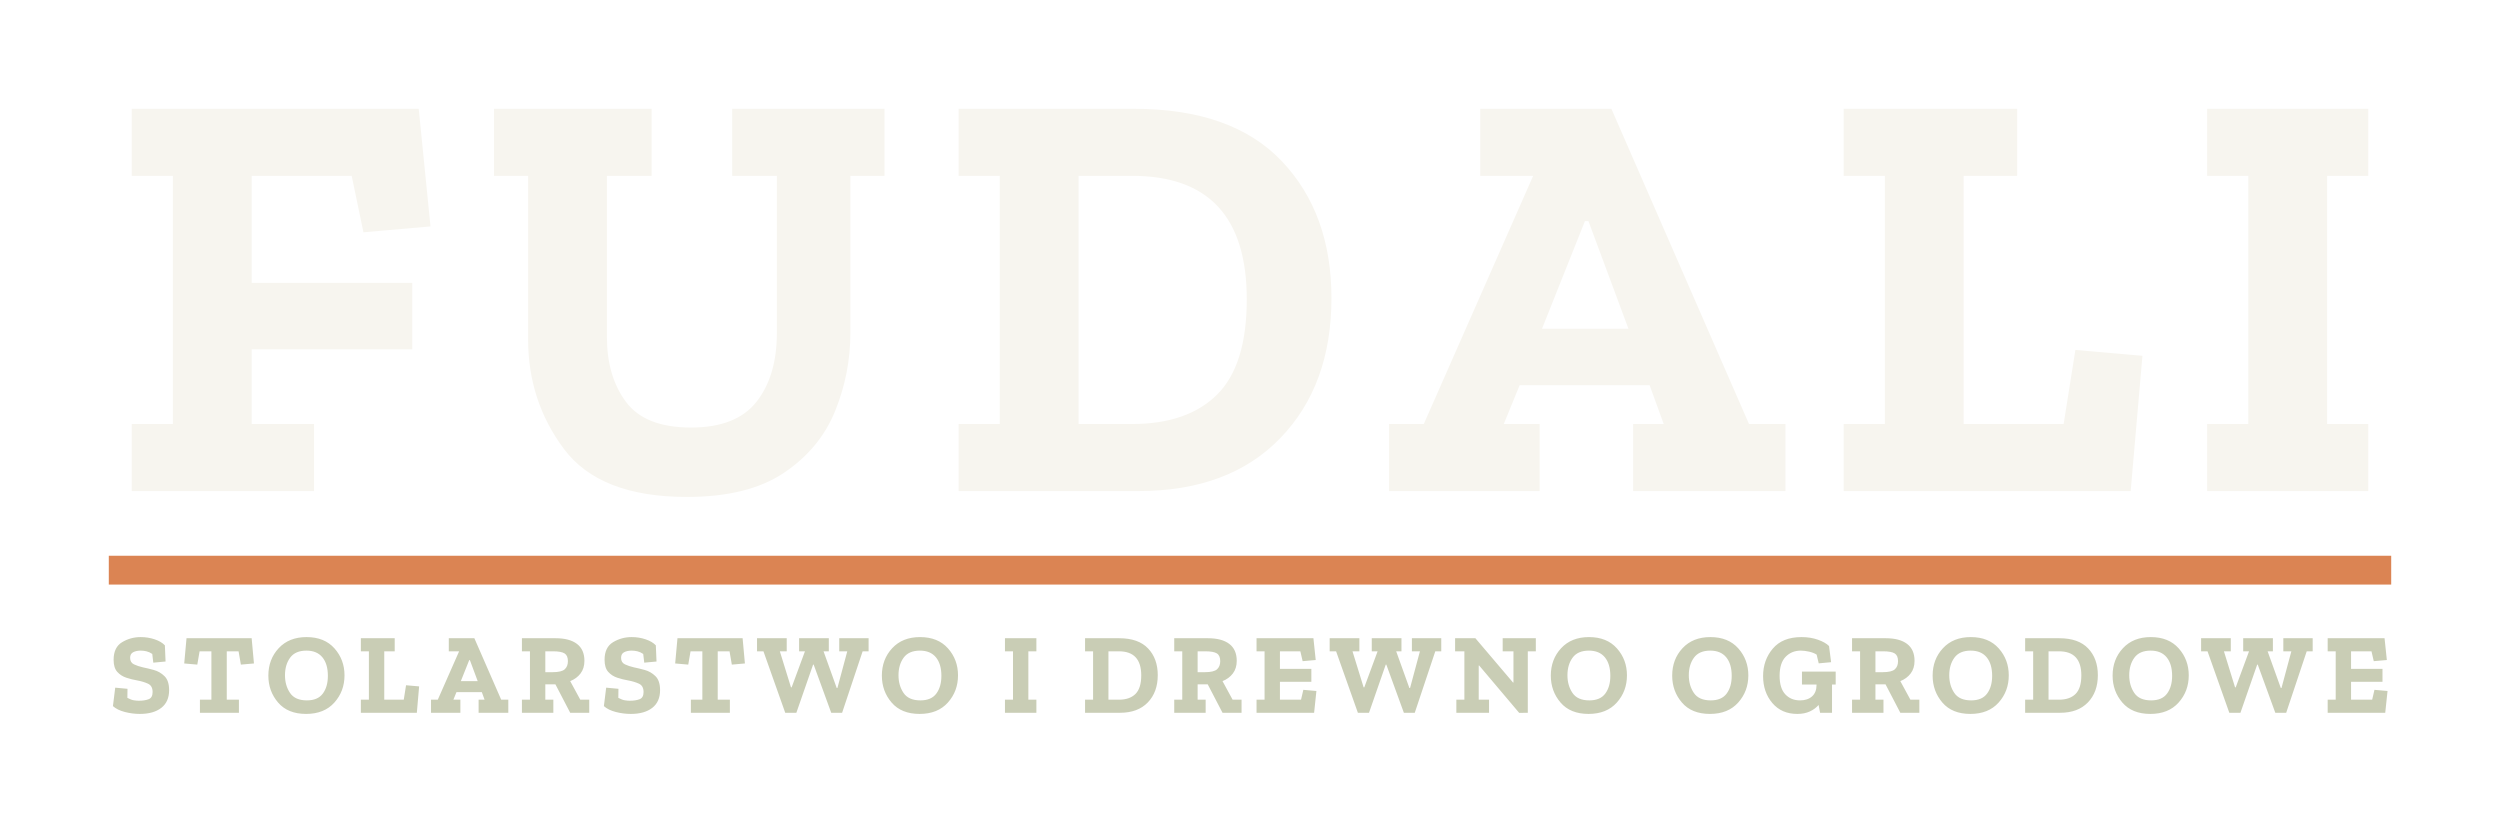
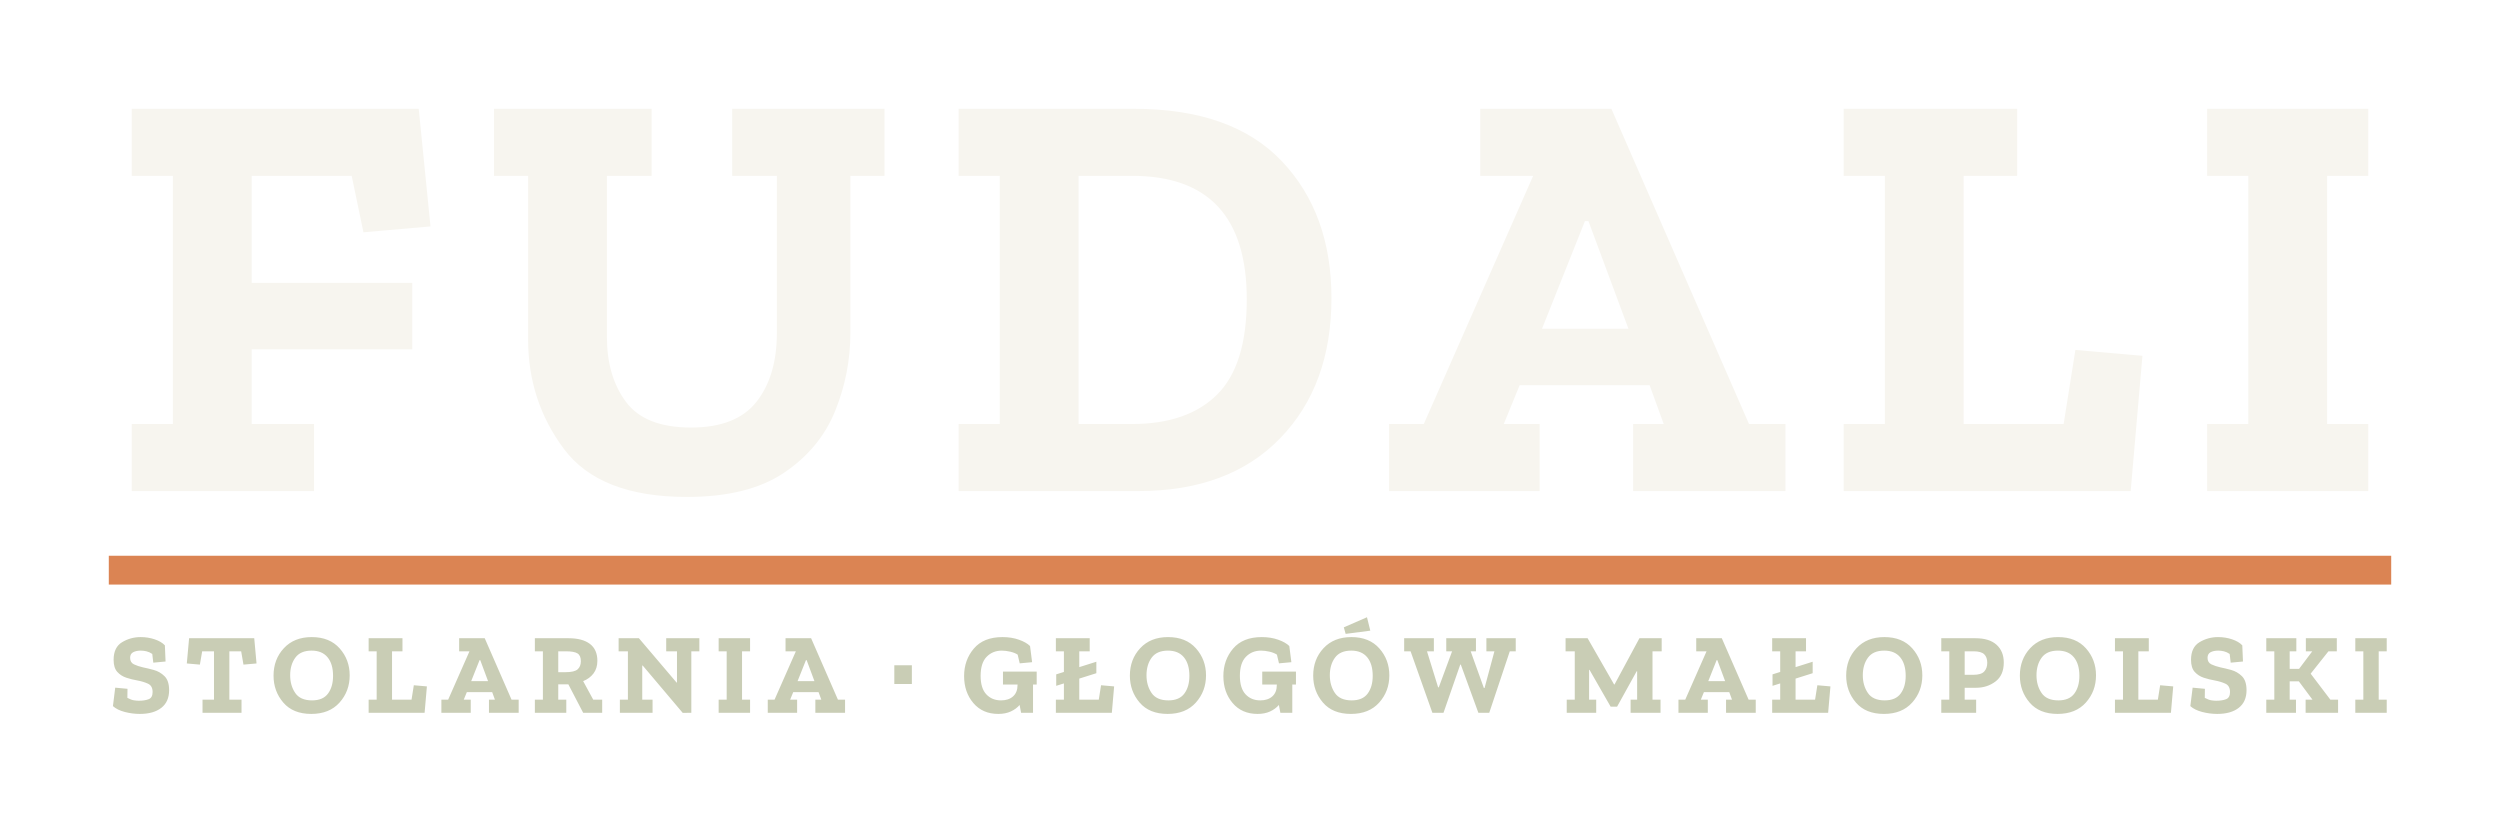
<svg xmlns="http://www.w3.org/2000/svg" viewBox="0 0 425.1 139.7" width="425.1" height="139.7">
  <g transform="translate(18.5 18.5)">
    <g transform="translate(0 0.0)">
      <path d="M54.7 -45.0 43.3 -44.0 41.3 -53.6H24.3V-35.4H51.6V-24.1H24.3V-11.4H34.9V0.0H3.9V-11.4H10.9V-53.6H3.9V-65.0H52.7Z M131.9 -53.6H126.1V-26.9Q126.1 -20.0 123.5 -13.6Q120.9 -7.2 114.8 -3.1Q108.7 1.0 98.3 1.0Q83.5 1.0 77.4 -7.15Q71.3 -15.3 71.3 -25.8V-53.6H65.5V-65.0H92.3V-53.6H84.7V-26.2Q84.7 -19.5 87.95 -15.15Q91.2 -10.8 99.0 -10.8Q106.7 -10.8 110.15 -15.2Q113.6 -19.6 113.6 -26.9V-53.6H106.0V-65.0H131.9Z M207.9 -32.8Q207.9 -18.0 199.2 -9.0Q190.5 0.0 175.1 0.0H144.5V-11.4H151.5V-53.6H144.5V-65.0H174.3Q191 -65.0 199.45 -56.1Q207.9 -47.2 207.9 -32.8ZM193.5 -32.6Q193.5 -53.6 174 -53.6H164.9V-11.4H174Q183.4 -11.4 188.45 -16.4Q193.5 -21.4 193.5 -32.6Z M285.1 0.0H259.2V-11.4H264.4L262 -18.0H239.9L237.2 -11.4H243.3V0.0H217.7V-11.4H223.6L242.2 -53.6H233.2V-65.0H255.5L278.9 -11.4H285.1ZM258.4 -27.6 251.6 -45.9H251L243.7 -27.6Z M343.8 0.0H295.0V-11.4H302.0V-53.6H295.0V-65.0H324.5V-53.6H315.4V-11.4H332.4L334.4 -24.0L345.8 -23.0Z M384.2 0.0H356.8V-11.4H363.8V-53.6H356.8V-65.0H384.2V-53.6H377.2V-11.4H384.2Z" fill="#F7F5EF" transform="translate(0 65.0)" />
      <rect x="0" y="76.0" width="388.1" height="4.9" fill="#DB8453" />
-       <path d="M10.257 -3.841Q10.257 -1.872 8.931 -0.838Q7.605 0.195 5.285 0.195Q3.998 0.195 2.72 -0.136Q1.443 -0.468 0.702 -1.131L1.092 -4.271L3.179 -4.075L3.159 -2.535Q3.822 -2.184 4.29 -2.116Q4.758 -2.047 5.09 -2.047Q6.123 -2.047 6.786 -2.311Q7.449 -2.574 7.449 -3.53Q7.449 -4.582 6.669 -4.943Q5.889 -5.304 4.836 -5.499Q3.92 -5.655 2.993 -5.957Q2.067 -6.26 1.443 -6.952Q0.819 -7.644 0.819 -9.009Q0.819 -11.134 2.262 -12.002Q3.705 -12.87 5.421 -12.87Q6.669 -12.87 7.8 -12.49Q8.931 -12.11 9.536 -11.466L9.652 -8.716L7.566 -8.521L7.391 -10.004Q6.903 -10.335 6.406 -10.452Q5.909 -10.569 5.441 -10.569Q4.66 -10.569 4.144 -10.296Q3.627 -10.023 3.627 -9.341Q3.627 -8.541 4.29 -8.229Q4.953 -7.917 5.811 -7.722Q6.591 -7.566 7.634 -7.283Q8.678 -7 9.467 -6.23Q10.257 -5.46 10.257 -3.841Z M24.681 -8.385 22.458 -8.19 22.068 -10.452H20.059V-2.223H22.126V0.0H15.496V-2.223H17.446V-10.452H15.438L15.048 -8.19L12.825 -8.385L13.215 -12.675H24.291Z M40.08 -6.357Q40.08 -3.666 38.354 -1.736Q36.628 0.195 33.547 0.195Q30.447 0.195 28.789 -1.736Q27.132 -3.666 27.132 -6.318Q27.132 -9.087 28.887 -10.979Q30.642 -12.87 33.625 -12.87Q36.667 -12.87 38.374 -10.949Q40.08 -9.028 40.08 -6.357ZM37.252 -6.279Q37.252 -8.307 36.316 -9.438Q35.38 -10.569 33.606 -10.569Q31.714 -10.569 30.837 -9.37Q29.959 -8.171 29.959 -6.377Q29.959 -4.641 30.817 -3.373Q31.675 -2.106 33.684 -2.106Q35.536 -2.106 36.394 -3.266Q37.252 -4.426 37.252 -6.279Z M52.378 0.0H42.862V-2.223H44.227V-10.452H42.862V-12.675H48.615V-10.452H46.84V-2.223H50.155L50.545 -4.68L52.768 -4.485Z M67.933 0.0H62.883V-2.223H63.897L63.429 -3.51H59.119L58.593 -2.223H59.782V0.0H54.79V-2.223H55.941L59.568 -10.452H57.813V-12.675H62.161L66.724 -2.223H67.933ZM62.727 -5.382 61.401 -8.95H61.284L59.86 -5.382Z M81.694 0.0H78.457L75.942 -4.836H74.226V-2.223H75.591V0.0H70.248V-2.223H71.613V-10.452H70.248V-12.675H75.981Q78.34 -12.675 79.608 -11.71Q80.875 -10.745 80.875 -8.834Q80.875 -7.546 80.212 -6.679Q79.549 -5.811 78.457 -5.382L80.173 -2.223H81.694ZM78.067 -8.775Q78.067 -9.73 77.502 -10.091Q76.936 -10.452 75.513 -10.452H74.226V-6.903H75.474Q76.975 -6.903 77.521 -7.39Q78.067 -7.878 78.067 -8.775Z M93.739 -3.841Q93.739 -1.872 92.413 -0.838Q91.087 0.195 88.766 0.195Q87.479 0.195 86.202 -0.136Q84.925 -0.468 84.184 -1.131L84.574 -4.271L86.66 -4.075L86.641 -2.535Q87.304 -2.184 87.772 -2.116Q88.24 -2.047 88.571 -2.047Q89.605 -2.047 90.268 -2.311Q90.931 -2.574 90.931 -3.53Q90.931 -4.582 90.151 -4.943Q89.371 -5.304 88.318 -5.499Q87.401 -5.655 86.475 -5.957Q85.549 -6.26 84.925 -6.952Q84.301 -7.644 84.301 -9.009Q84.301 -11.134 85.744 -12.002Q87.187 -12.87 88.903 -12.87Q90.151 -12.87 91.282 -12.49Q92.413 -12.11 93.017 -11.466L93.134 -8.716L91.048 -8.521L90.872 -10.004Q90.385 -10.335 89.888 -10.452Q89.39 -10.569 88.922 -10.569Q88.142 -10.569 87.626 -10.296Q87.109 -10.023 87.109 -9.341Q87.109 -8.541 87.772 -8.229Q88.435 -7.917 89.293 -7.722Q90.073 -7.566 91.116 -7.283Q92.159 -7 92.949 -6.23Q93.739 -5.46 93.739 -3.841Z M108.163 -8.385 105.94 -8.19 105.55 -10.452H103.541V-2.223H105.608V0.0H98.978V-2.223H100.928V-10.452H98.92L98.53 -8.19L96.307 -8.385L96.697 -12.675H107.773Z M129.197 -10.452H128.183L124.693 0.0H122.84L119.857 -8.19H119.759L116.912 0.0H115.021L111.316 -10.452H110.224V-12.675H115.274V-10.452H114.104L115.996 -4.329H116.113L118.375 -10.452H117.38V-12.675H122.431V-10.452H121.534L123.776 -4.212H123.893L125.57 -10.452H124.205V-12.675H129.197Z M144.401 -6.357Q144.401 -3.666 142.675 -1.736Q140.95 0.195 137.869 0.195Q134.768 0.195 133.111 -1.736Q131.453 -3.666 131.453 -6.318Q131.453 -9.087 133.208 -10.979Q134.963 -12.87 137.947 -12.87Q140.989 -12.87 142.695 -10.949Q144.401 -9.028 144.401 -6.357ZM141.574 -6.279Q141.574 -8.307 140.638 -9.438Q139.702 -10.569 137.927 -10.569Q136.036 -10.569 135.158 -9.37Q134.281 -8.171 134.281 -6.377Q134.281 -4.641 135.139 -3.373Q135.997 -2.106 138.005 -2.106Q139.858 -2.106 140.716 -3.266Q141.574 -4.426 141.574 -6.279Z  M157.727 0.0H152.384V-2.223H153.749V-10.452H152.384V-12.675H157.727V-10.452H156.362V-2.223H157.727Z  M178.365 -6.396Q178.365 -3.51 176.669 -1.755Q174.972 0.0 171.969 0.0H166.002V-2.223H167.367V-10.452H166.002V-12.675H171.813Q175.07 -12.675 176.718 -10.94Q178.365 -9.204 178.365 -6.396ZM175.557 -6.357Q175.557 -10.452 171.755 -10.452H169.98V-2.223H171.755Q173.588 -2.223 174.573 -3.198Q175.557 -4.173 175.557 -6.357Z M192.614 0.0H189.377L186.861 -4.836H185.145V-2.223H186.51V0.0H181.167V-2.223H182.532V-10.452H181.167V-12.675H186.9Q189.26 -12.675 190.527 -11.71Q191.795 -10.745 191.795 -8.834Q191.795 -7.546 191.132 -6.679Q190.469 -5.811 189.377 -5.382L191.093 -2.223H192.614ZM188.987 -8.775Q188.987 -9.73 188.421 -10.091Q187.856 -10.452 186.432 -10.452H185.145V-6.903H186.393Q187.895 -6.903 188.441 -7.39Q188.987 -7.878 188.987 -8.775Z M204.951 0.0H195.162V-2.223H196.527V-10.452H195.162V-12.675H204.834L205.224 -8.97L203.001 -8.775L202.611 -10.452H199.14V-7.468H204.483V-5.265H199.14V-2.223H202.728L203.118 -3.9L205.341 -3.705Z M226.571 -10.452H225.557L222.066 0.0H220.214L217.23 -8.19H217.133L214.286 0.0H212.394L208.689 -10.452H207.597V-12.675H212.648V-10.452H211.478L213.369 -4.329H213.486L215.748 -10.452H214.754V-12.675H219.804V-10.452H218.907L221.15 -4.212H221.267L222.944 -10.452H221.579V-12.675H226.571Z M242.652 -10.452H241.287V0.0L239.824 0.019L233.019 -8.034H232.941V-2.223H234.696V0.0H229.138V-2.223H230.503V-10.452H228.924V-12.675H232.375L238.771 -5.148H238.849V-10.452H237.016V-12.675H242.652Z M258.148 -6.357Q258.148 -3.666 256.423 -1.736Q254.697 0.195 251.616 0.195Q248.515 0.195 246.858 -1.736Q245.2 -3.666 245.2 -6.318Q245.2 -9.087 246.955 -10.979Q248.71 -12.87 251.694 -12.87Q254.736 -12.87 256.442 -10.949Q258.148 -9.028 258.148 -6.357ZM255.321 -6.279Q255.321 -8.307 254.385 -9.438Q253.449 -10.569 251.674 -10.569Q249.783 -10.569 248.905 -9.37Q248.028 -8.171 248.028 -6.377Q248.028 -4.641 248.886 -3.373Q249.744 -2.106 251.752 -2.106Q253.605 -2.106 254.463 -3.266Q255.321 -4.426 255.321 -6.279Z  M278.787 -6.357Q278.787 -3.666 277.061 -1.736Q275.335 0.195 272.254 0.195Q269.154 0.195 267.496 -1.736Q265.839 -3.666 265.839 -6.318Q265.839 -9.087 267.594 -10.979Q269.349 -12.87 272.332 -12.87Q275.374 -12.87 277.08 -10.949Q278.787 -9.028 278.787 -6.357ZM275.959 -6.279Q275.959 -8.307 275.023 -9.438Q274.087 -10.569 272.313 -10.569Q270.421 -10.569 269.544 -9.37Q268.666 -8.171 268.666 -6.377Q268.666 -4.641 269.524 -3.373Q270.382 -2.106 272.391 -2.106Q274.243 -2.106 275.101 -3.266Q275.959 -4.426 275.959 -6.279Z M293.64 -4.797H293.016V0.0H290.988L290.734 -1.326Q290.149 -0.643 289.242 -0.224Q288.336 0.195 287.107 0.195Q284.436 0.195 282.866 -1.657Q281.296 -3.51 281.296 -6.24Q281.296 -8.97 282.954 -10.92Q284.611 -12.87 287.829 -12.87Q289.369 -12.87 290.627 -12.421Q291.885 -11.973 292.509 -11.349L292.86 -8.6L290.754 -8.405L290.403 -9.886Q289.896 -10.218 289.125 -10.393Q288.355 -10.569 287.712 -10.569Q286.152 -10.569 285.128 -9.516Q284.104 -8.463 284.104 -6.279Q284.104 -4.173 285.069 -3.139Q286.035 -2.106 287.575 -2.106Q288.862 -2.106 289.623 -2.788Q290.383 -3.471 290.383 -4.719V-4.797H287.907V-7H293.64Z M307.868 0.0H304.631L302.116 -4.836H300.4V-2.223H301.765V0.0H296.422V-2.223H297.787V-10.452H296.422V-12.675H302.155Q304.514 -12.675 305.782 -11.71Q307.049 -10.745 307.049 -8.834Q307.049 -7.546 306.386 -6.679Q305.723 -5.811 304.631 -5.382L306.347 -2.223H307.868ZM304.241 -8.775Q304.241 -9.73 303.676 -10.091Q303.11 -10.452 301.687 -10.452H300.4V-6.903H301.648Q303.149 -6.903 303.695 -7.39Q304.241 -7.878 304.241 -8.775Z M323.072 -6.357Q323.072 -3.666 321.347 -1.736Q319.621 0.195 316.54 0.195Q313.439 0.195 311.782 -1.736Q310.124 -3.666 310.124 -6.318Q310.124 -9.087 311.879 -10.979Q313.634 -12.87 316.618 -12.87Q319.66 -12.87 321.366 -10.949Q323.072 -9.028 323.072 -6.357ZM320.245 -6.279Q320.245 -8.307 319.309 -9.438Q318.373 -10.569 316.598 -10.569Q314.707 -10.569 313.829 -9.37Q312.952 -8.171 312.952 -6.377Q312.952 -4.641 313.81 -3.373Q314.668 -2.106 316.676 -2.106Q318.529 -2.106 319.387 -3.266Q320.245 -4.426 320.245 -6.279Z M338.218 -6.396Q338.218 -3.51 336.521 -1.755Q334.825 0.0 331.822 0.0H325.855V-2.223H327.22V-10.452H325.855V-12.675H331.666Q334.922 -12.675 336.57 -10.94Q338.218 -9.204 338.218 -6.396ZM335.41 -6.357Q335.41 -10.452 331.607 -10.452H329.833V-2.223H331.607Q333.44 -2.223 334.425 -3.198Q335.41 -4.173 335.41 -6.357Z M353.675 -6.357Q353.675 -3.666 351.949 -1.736Q350.224 0.195 347.143 0.195Q344.042 0.195 342.385 -1.736Q340.727 -3.666 340.727 -6.318Q340.727 -9.087 342.482 -10.979Q344.237 -12.87 347.221 -12.87Q350.263 -12.87 351.969 -10.949Q353.675 -9.028 353.675 -6.357ZM350.848 -6.279Q350.848 -8.307 349.912 -9.438Q348.976 -10.569 347.201 -10.569Q345.31 -10.569 344.432 -9.37Q343.555 -8.171 343.555 -6.377Q343.555 -4.641 344.413 -3.373Q345.271 -2.106 347.279 -2.106Q349.132 -2.106 349.99 -3.266Q350.848 -4.426 350.848 -6.279Z M374.749 -10.452H373.735L370.244 0.0H368.392L365.408 -8.19H365.311L362.464 0.0H360.572L356.867 -10.452H355.775V-12.675H360.826V-10.452H359.656L361.547 -4.329H361.664L363.926 -10.452H362.932V-12.675H367.982V-10.452H367.085L369.328 -4.212H369.445L371.122 -10.452H369.757V-12.675H374.749Z M387.086 0.0H377.297V-2.223H378.662V-10.452H377.297V-12.675H386.969L387.359 -8.97L385.136 -8.775L384.746 -10.452H381.275V-7.468H386.618V-5.265H381.275V-2.223H384.863L385.253 -3.9L387.476 -3.705Z" fill="#C9CDB5" transform="translate(0 102.7)" />
+       <path d="M10.257 -3.841Q10.257 -1.872 8.931 -0.838Q7.605 0.195 5.285 0.195Q3.998 0.195 2.72 -0.136Q1.443 -0.468 0.702 -1.131L1.092 -4.271L3.179 -4.075L3.159 -2.535Q3.822 -2.184 4.29 -2.116Q4.758 -2.047 5.09 -2.047Q6.123 -2.047 6.786 -2.311Q7.449 -2.574 7.449 -3.53Q7.449 -4.582 6.669 -4.943Q5.889 -5.304 4.836 -5.499Q3.92 -5.655 2.993 -5.957Q2.067 -6.26 1.443 -6.952Q0.819 -7.644 0.819 -9.009Q0.819 -11.134 2.262 -12.002Q3.705 -12.87 5.421 -12.87Q6.669 -12.87 7.8 -12.49Q8.931 -12.11 9.536 -11.466L9.652 -8.716L7.566 -8.521L7.391 -10.004Q6.903 -10.335 6.406 -10.452Q5.909 -10.569 5.441 -10.569Q4.66 -10.569 4.144 -10.296Q3.627 -10.023 3.627 -9.341Q3.627 -8.541 4.29 -8.229Q4.953 -7.917 5.811 -7.722Q6.591 -7.566 7.634 -7.283Q8.678 -7 9.467 -6.23Q10.257 -5.46 10.257 -3.841Z M25.121 -8.385 22.898 -8.19 22.508 -10.452H20.5V-2.223H22.567V0.0H15.937V-2.223H17.887V-10.452H15.878L15.488 -8.19L13.265 -8.385L13.655 -12.675H24.731Z M40.961 -6.357Q40.961 -3.666 39.235 -1.736Q37.509 0.195 34.428 0.195Q31.328 0.195 29.67 -1.736Q28.013 -3.666 28.013 -6.318Q28.013 -9.087 29.768 -10.979Q31.523 -12.87 34.506 -12.87Q37.548 -12.87 39.254 -10.949Q40.961 -9.028 40.961 -6.357ZM38.133 -6.279Q38.133 -8.307 37.197 -9.438Q36.261 -10.569 34.487 -10.569Q32.595 -10.569 31.718 -9.37Q30.84 -8.171 30.84 -6.377Q30.84 -4.641 31.698 -3.373Q32.556 -2.106 34.565 -2.106Q36.417 -2.106 37.275 -3.266Q38.133 -4.426 38.133 -6.279Z M53.699 0.0H44.183V-2.223H45.548V-10.452H44.183V-12.675H49.936V-10.452H48.161V-2.223H51.476L51.866 -4.68L54.089 -4.485Z M69.695 0.0H64.644V-2.223H65.658L65.19 -3.51H60.881L60.354 -2.223H61.544V0.0H56.552V-2.223H57.702L61.329 -10.452H59.574V-12.675H63.923L68.486 -2.223H69.695ZM64.488 -5.382 63.162 -8.95H63.045L61.622 -5.382Z M83.896 0.0H80.659L78.143 -4.836H76.427V-2.223H77.792V0.0H72.449V-2.223H73.814V-10.452H72.449V-12.675H78.182Q80.542 -12.675 81.809 -11.71Q83.077 -10.745 83.077 -8.834Q83.077 -7.546 82.414 -6.679Q81.751 -5.811 80.659 -5.382L82.375 -2.223H83.896ZM80.269 -8.775Q80.269 -9.73 79.703 -10.091Q79.138 -10.452 77.714 -10.452H76.427V-6.903H77.675Q79.177 -6.903 79.723 -7.39Q80.269 -7.878 80.269 -8.775Z M100.418 -10.452H99.053V0.0L97.59 0.019L90.785 -8.034H90.707V-2.223H92.462V0.0H86.904V-2.223H88.269V-10.452H86.69V-12.675H90.141L96.537 -5.148H96.615V-10.452H94.782V-12.675H100.418Z M109.042 0.0H103.699V-2.223H105.064V-10.452H103.699V-12.675H109.042V-10.452H107.677V-2.223H109.042Z M125.193 0.0H120.143V-2.223H121.157L120.689 -3.51H116.379L115.853 -2.223H117.042V0.0H112.05V-2.223H113.201L116.828 -10.452H115.073V-12.675H119.421L123.984 -2.223H125.193ZM119.987 -5.382 118.661 -8.95H118.544L117.12 -5.382Z  M133.569 -4.894V-8.073H136.553V-4.894Z  M157.779 -4.797H157.155V0.0H155.127L154.874 -1.326Q154.289 -0.643 153.382 -0.224Q152.475 0.195 151.247 0.195Q148.575 0.195 147.005 -1.657Q145.436 -3.51 145.436 -6.24Q145.436 -8.97 147.093 -10.92Q148.751 -12.87 151.968 -12.87Q153.509 -12.87 154.766 -12.421Q156.024 -11.973 156.648 -11.349L156.999 -8.6L154.893 -8.405L154.542 -9.886Q154.035 -10.218 153.265 -10.393Q152.495 -10.569 151.851 -10.569Q150.291 -10.569 149.267 -9.516Q148.244 -8.463 148.244 -6.279Q148.244 -4.173 149.209 -3.139Q150.174 -2.106 151.715 -2.106Q153.002 -2.106 153.762 -2.788Q154.523 -3.471 154.523 -4.719V-4.797H152.046V-7H157.779Z M170.557 0.0H161.041V-2.223H162.406V-4.992L161.099 -4.582V-6.532L162.406 -6.942V-10.452H161.041V-12.675H166.793V-10.452H165.019V-7.761L167.924 -8.678V-6.728L165.019 -5.811V-2.223H168.334L168.724 -4.68L170.947 -4.485Z M186.572 -6.357Q186.572 -3.666 184.846 -1.736Q183.12 0.195 180.039 0.195Q176.939 0.195 175.281 -1.736Q173.624 -3.666 173.624 -6.318Q173.624 -9.087 175.379 -10.979Q177.134 -12.87 180.117 -12.87Q183.159 -12.87 184.865 -10.949Q186.572 -9.028 186.572 -6.357ZM183.744 -6.279Q183.744 -8.307 182.808 -9.438Q181.872 -10.569 180.098 -10.569Q178.206 -10.569 177.329 -9.37Q176.451 -8.171 176.451 -6.377Q176.451 -4.641 177.309 -3.373Q178.167 -2.106 180.176 -2.106Q182.028 -2.106 182.886 -3.266Q183.744 -4.426 183.744 -6.279Z M201.865 -4.797H201.241V0.0H199.213L198.96 -1.326Q198.375 -0.643 197.468 -0.224Q196.561 0.195 195.333 0.195Q192.661 0.195 191.091 -1.657Q189.522 -3.51 189.522 -6.24Q189.522 -8.97 191.179 -10.92Q192.837 -12.87 196.054 -12.87Q197.595 -12.87 198.852 -12.421Q200.11 -11.973 200.734 -11.349L201.085 -8.6L198.979 -8.405L198.628 -9.886Q198.121 -10.218 197.351 -10.393Q196.581 -10.569 195.937 -10.569Q194.377 -10.569 193.353 -9.516Q192.33 -8.463 192.33 -6.279Q192.33 -4.173 193.295 -3.139Q194.26 -2.106 195.801 -2.106Q197.088 -2.106 197.848 -2.788Q198.609 -3.471 198.609 -4.719V-4.797H196.132V-7H201.865Z M214.506 -13.962 210.314 -13.416 210.002 -14.527 213.941 -16.244ZM217.743 -6.357Q217.743 -3.666 216.018 -1.736Q214.292 0.195 211.211 0.195Q208.11 0.195 206.453 -1.736Q204.795 -3.666 204.795 -6.318Q204.795 -9.087 206.55 -10.979Q208.305 -12.87 211.289 -12.87Q214.331 -12.87 216.037 -10.949Q217.743 -9.028 217.743 -6.357ZM214.916 -6.279Q214.916 -8.307 213.98 -9.438Q213.044 -10.569 211.269 -10.569Q209.378 -10.569 208.5 -9.37Q207.623 -8.171 207.623 -6.377Q207.623 -4.641 208.481 -3.373Q209.339 -2.106 211.347 -2.106Q213.2 -2.106 214.058 -3.266Q214.916 -4.426 214.916 -6.279Z M239.238 -10.452H238.224L234.733 0.0H232.881L229.897 -8.19H229.8L226.953 0.0H225.061L221.356 -10.452H220.264V-12.675H225.315V-10.452H224.145L226.036 -4.329H226.153L228.415 -10.452H227.421V-12.675H232.471V-10.452H231.574L233.817 -4.212H233.934L235.611 -10.452H234.246V-12.675H239.238Z  M264.052 -10.452H262.492V-2.223H263.857V0.0H258.768V-2.223H259.879V-7.059H259.801L256.467 -1.034H255.375L251.787 -7.293H251.709V-2.223H252.918V0.0H247.906V-2.223H249.271V-10.452H247.711V-12.675H251.455L255.96 -4.816H256.038L260.269 -12.675H264.052Z M280.047 0.0H274.997V-2.223H276.011L275.543 -3.51H271.233L270.707 -2.223H271.896V0.0H266.904V-2.223H268.055L271.682 -10.452H269.927V-12.675H274.275L278.838 -2.223H280.047ZM274.841 -5.382 273.515 -8.95H273.398L271.974 -5.382Z M292.357 0.0H282.841V-2.223H284.206V-4.992L282.9 -4.582V-6.532L284.206 -6.942V-10.452H282.841V-12.675H288.594V-10.452H286.819V-7.761L289.725 -8.678V-6.728L286.819 -5.811V-2.223H290.134L290.524 -4.68L292.747 -4.485Z M308.372 -6.357Q308.372 -3.666 306.646 -1.736Q304.92 0.195 301.839 0.195Q298.739 0.195 297.081 -1.736Q295.424 -3.666 295.424 -6.318Q295.424 -9.087 297.179 -10.979Q298.934 -12.87 301.917 -12.87Q304.959 -12.87 306.666 -10.949Q308.372 -9.028 308.372 -6.357ZM305.544 -6.279Q305.544 -8.307 304.608 -9.438Q303.672 -10.569 301.898 -10.569Q300.006 -10.569 299.129 -9.37Q298.251 -8.171 298.251 -6.377Q298.251 -4.641 299.109 -3.373Q299.967 -2.106 301.976 -2.106Q303.828 -2.106 304.686 -3.266Q305.544 -4.426 305.544 -6.279Z M322.222 -8.541Q322.222 -6.377 320.808 -5.314Q319.395 -4.251 317.523 -4.251H315.573V-2.223H317.523V0.0H311.595V-2.223H312.96V-10.452H311.595V-12.675H317.406Q319.765 -12.675 320.994 -11.564Q322.222 -10.452 322.222 -8.541ZM319.414 -8.502Q319.414 -9.438 318.897 -9.945Q318.381 -10.452 317.074 -10.452H315.573V-6.455H317.035Q318.381 -6.455 318.897 -7.02Q319.414 -7.585 319.414 -8.502Z M337.905 -6.357Q337.905 -3.666 336.18 -1.736Q334.454 0.195 331.373 0.195Q328.272 0.195 326.615 -1.736Q324.957 -3.666 324.957 -6.318Q324.957 -9.087 326.712 -10.979Q328.467 -12.87 331.451 -12.87Q334.493 -12.87 336.199 -10.949Q337.905 -9.028 337.905 -6.357ZM335.078 -6.279Q335.078 -8.307 334.142 -9.438Q333.206 -10.569 331.431 -10.569Q329.54 -10.569 328.662 -9.37Q327.785 -8.171 327.785 -6.377Q327.785 -4.641 328.643 -3.373Q329.501 -2.106 331.509 -2.106Q333.362 -2.106 334.22 -3.266Q335.078 -4.426 335.078 -6.279Z M350.644 0.0H341.128V-2.223H342.493V-10.452H341.128V-12.675H346.881V-10.452H345.106V-2.223H348.421L348.811 -4.68L351.034 -4.485Z M363.5 -3.841Q363.5 -1.872 362.174 -0.838Q360.848 0.195 358.527 0.195Q357.24 0.195 355.963 -0.136Q354.686 -0.468 353.945 -1.131L354.335 -4.271L356.421 -4.075L356.402 -2.535Q357.065 -2.184 357.533 -2.116Q358.001 -2.047 358.332 -2.047Q359.366 -2.047 360.029 -2.311Q360.692 -2.574 360.692 -3.53Q360.692 -4.582 359.912 -4.943Q359.132 -5.304 358.079 -5.499Q357.162 -5.655 356.236 -5.957Q355.31 -6.26 354.686 -6.952Q354.062 -7.644 354.062 -9.009Q354.062 -11.134 355.505 -12.002Q356.948 -12.87 358.664 -12.87Q359.912 -12.87 361.043 -12.49Q362.174 -12.11 362.778 -11.466L362.895 -8.716L360.809 -8.521L360.633 -10.004Q360.146 -10.335 359.649 -10.452Q359.151 -10.569 358.683 -10.569Q357.903 -10.569 357.387 -10.296Q356.87 -10.023 356.87 -9.341Q356.87 -8.541 357.533 -8.229Q358.196 -7.917 359.054 -7.722Q359.834 -7.566 360.877 -7.283Q361.92 -7 362.71 -6.23Q363.5 -5.46 363.5 -3.841Z M379.066 0.0H373.548V-2.223H374.718L372.397 -5.343H370.837V-2.223H371.91V0.0H366.859V-2.223H368.224V-10.452H366.859V-12.675H371.968V-10.452H370.837V-7.468H372.436L374.679 -10.452H373.587V-12.675H378.852V-10.452H377.428L374.406 -6.649L377.76 -2.223H379.066Z M387.339 0.0H381.996V-2.223H383.361V-10.452H381.996V-12.675H387.339V-10.452H385.974V-2.223H387.339Z" fill="#C9CDB5" transform="translate(0 102.7)" />
    </g>
  </g>
</svg>
